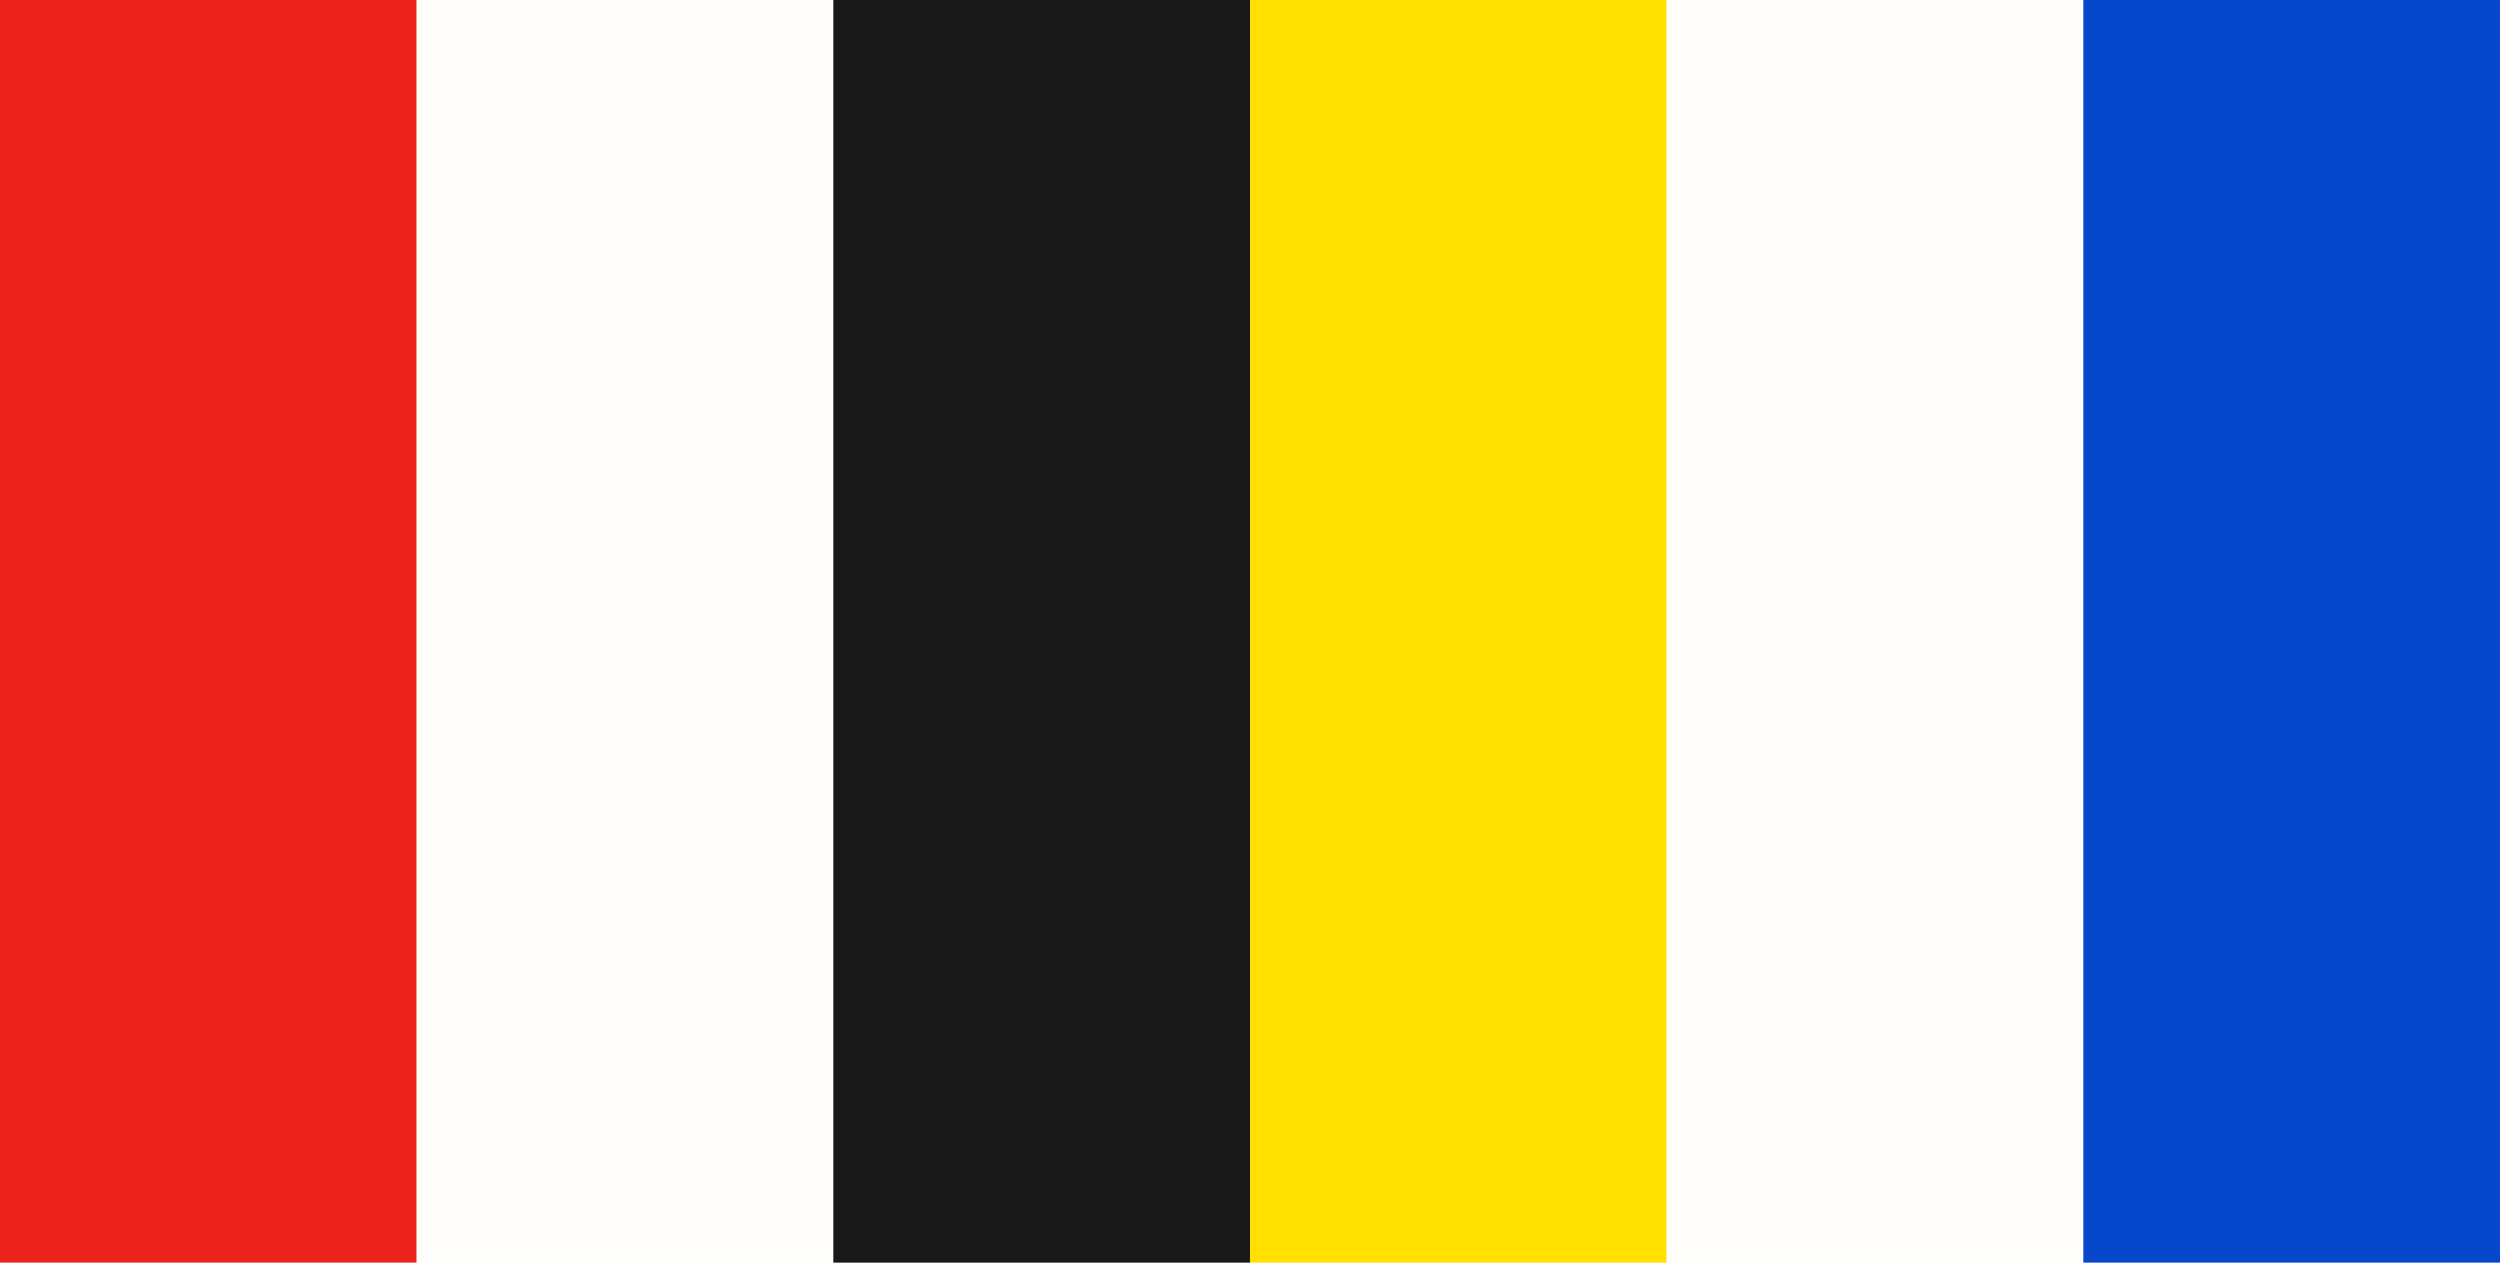
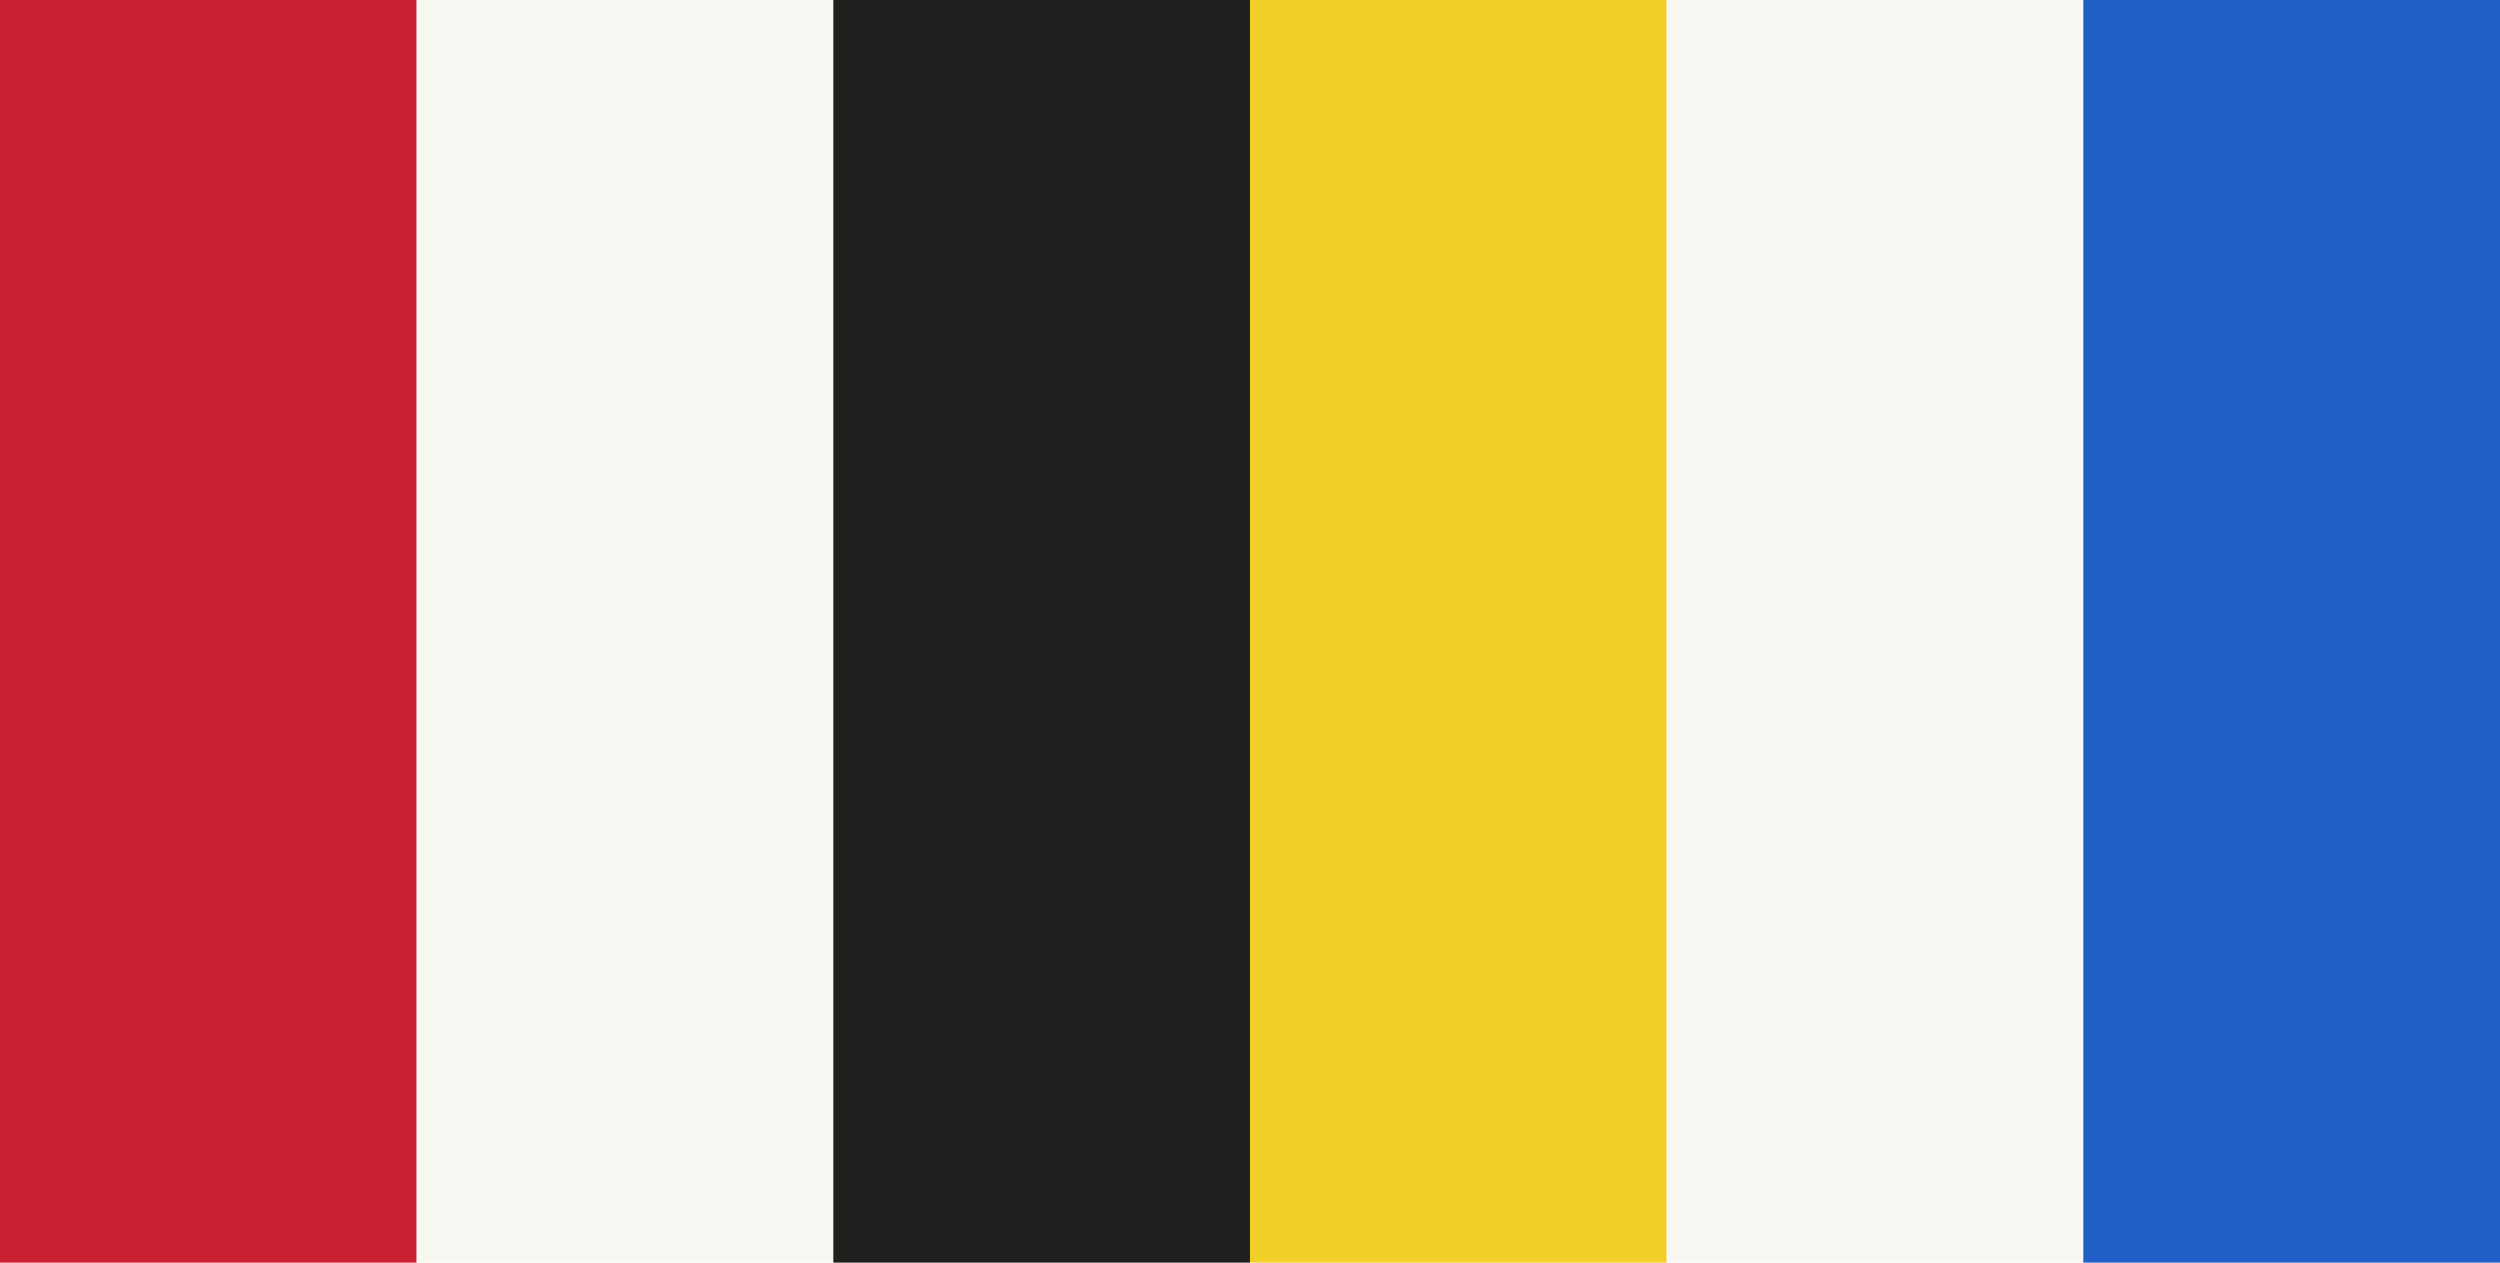
<svg xmlns="http://www.w3.org/2000/svg" width="792" height="400" viewBox="0 0 100 100" preserveAspectRatio="none" role="img" aria-labelledby="title desc">
-   <rect data-colour="red" fill="#ec231b" x="0" y="0" width="16.667" height="100" />
-   <rect data-colour="white" fill="#fffefa" x="16.667" y="0" width="16.667" height="100" />
-   <rect data-colour="black" fill="#171817" x="33.333" y="0" width="16.667" height="100" />
-   <rect data-colour="yellow" fill="#ffe000" x="50" y="0" width="16.667" height="100" />
-   <rect data-colour="white" fill="#fffefa" x="66.667" y="0" width="16.667" height="100" />
-   <rect data-colour="blue" fill="#0647cb" x="83.333" y="0" width="16.667" height="100" />
+   <rect data-colour="red" fill="#c92132" x="0" y="0" width="16.667" height="100" />
+   <rect data-colour="white" fill="#f8f7f1" x="16.667" y="0" width="16.667" height="100" />
+   <rect data-colour="black" fill="#20211f" x="33.333" y="0" width="16.667" height="100" />
+   <rect data-colour="yellow" fill="#f2cf27" x="50" y="0" width="16.667" height="100" />
+   <rect data-colour="white" fill="#f8f7f1" x="66.667" y="0" width="16.667" height="100" />
+   <rect data-colour="blue" fill="#1f5fc6" x="83.333" y="0" width="16.667" height="100" />
</svg>
